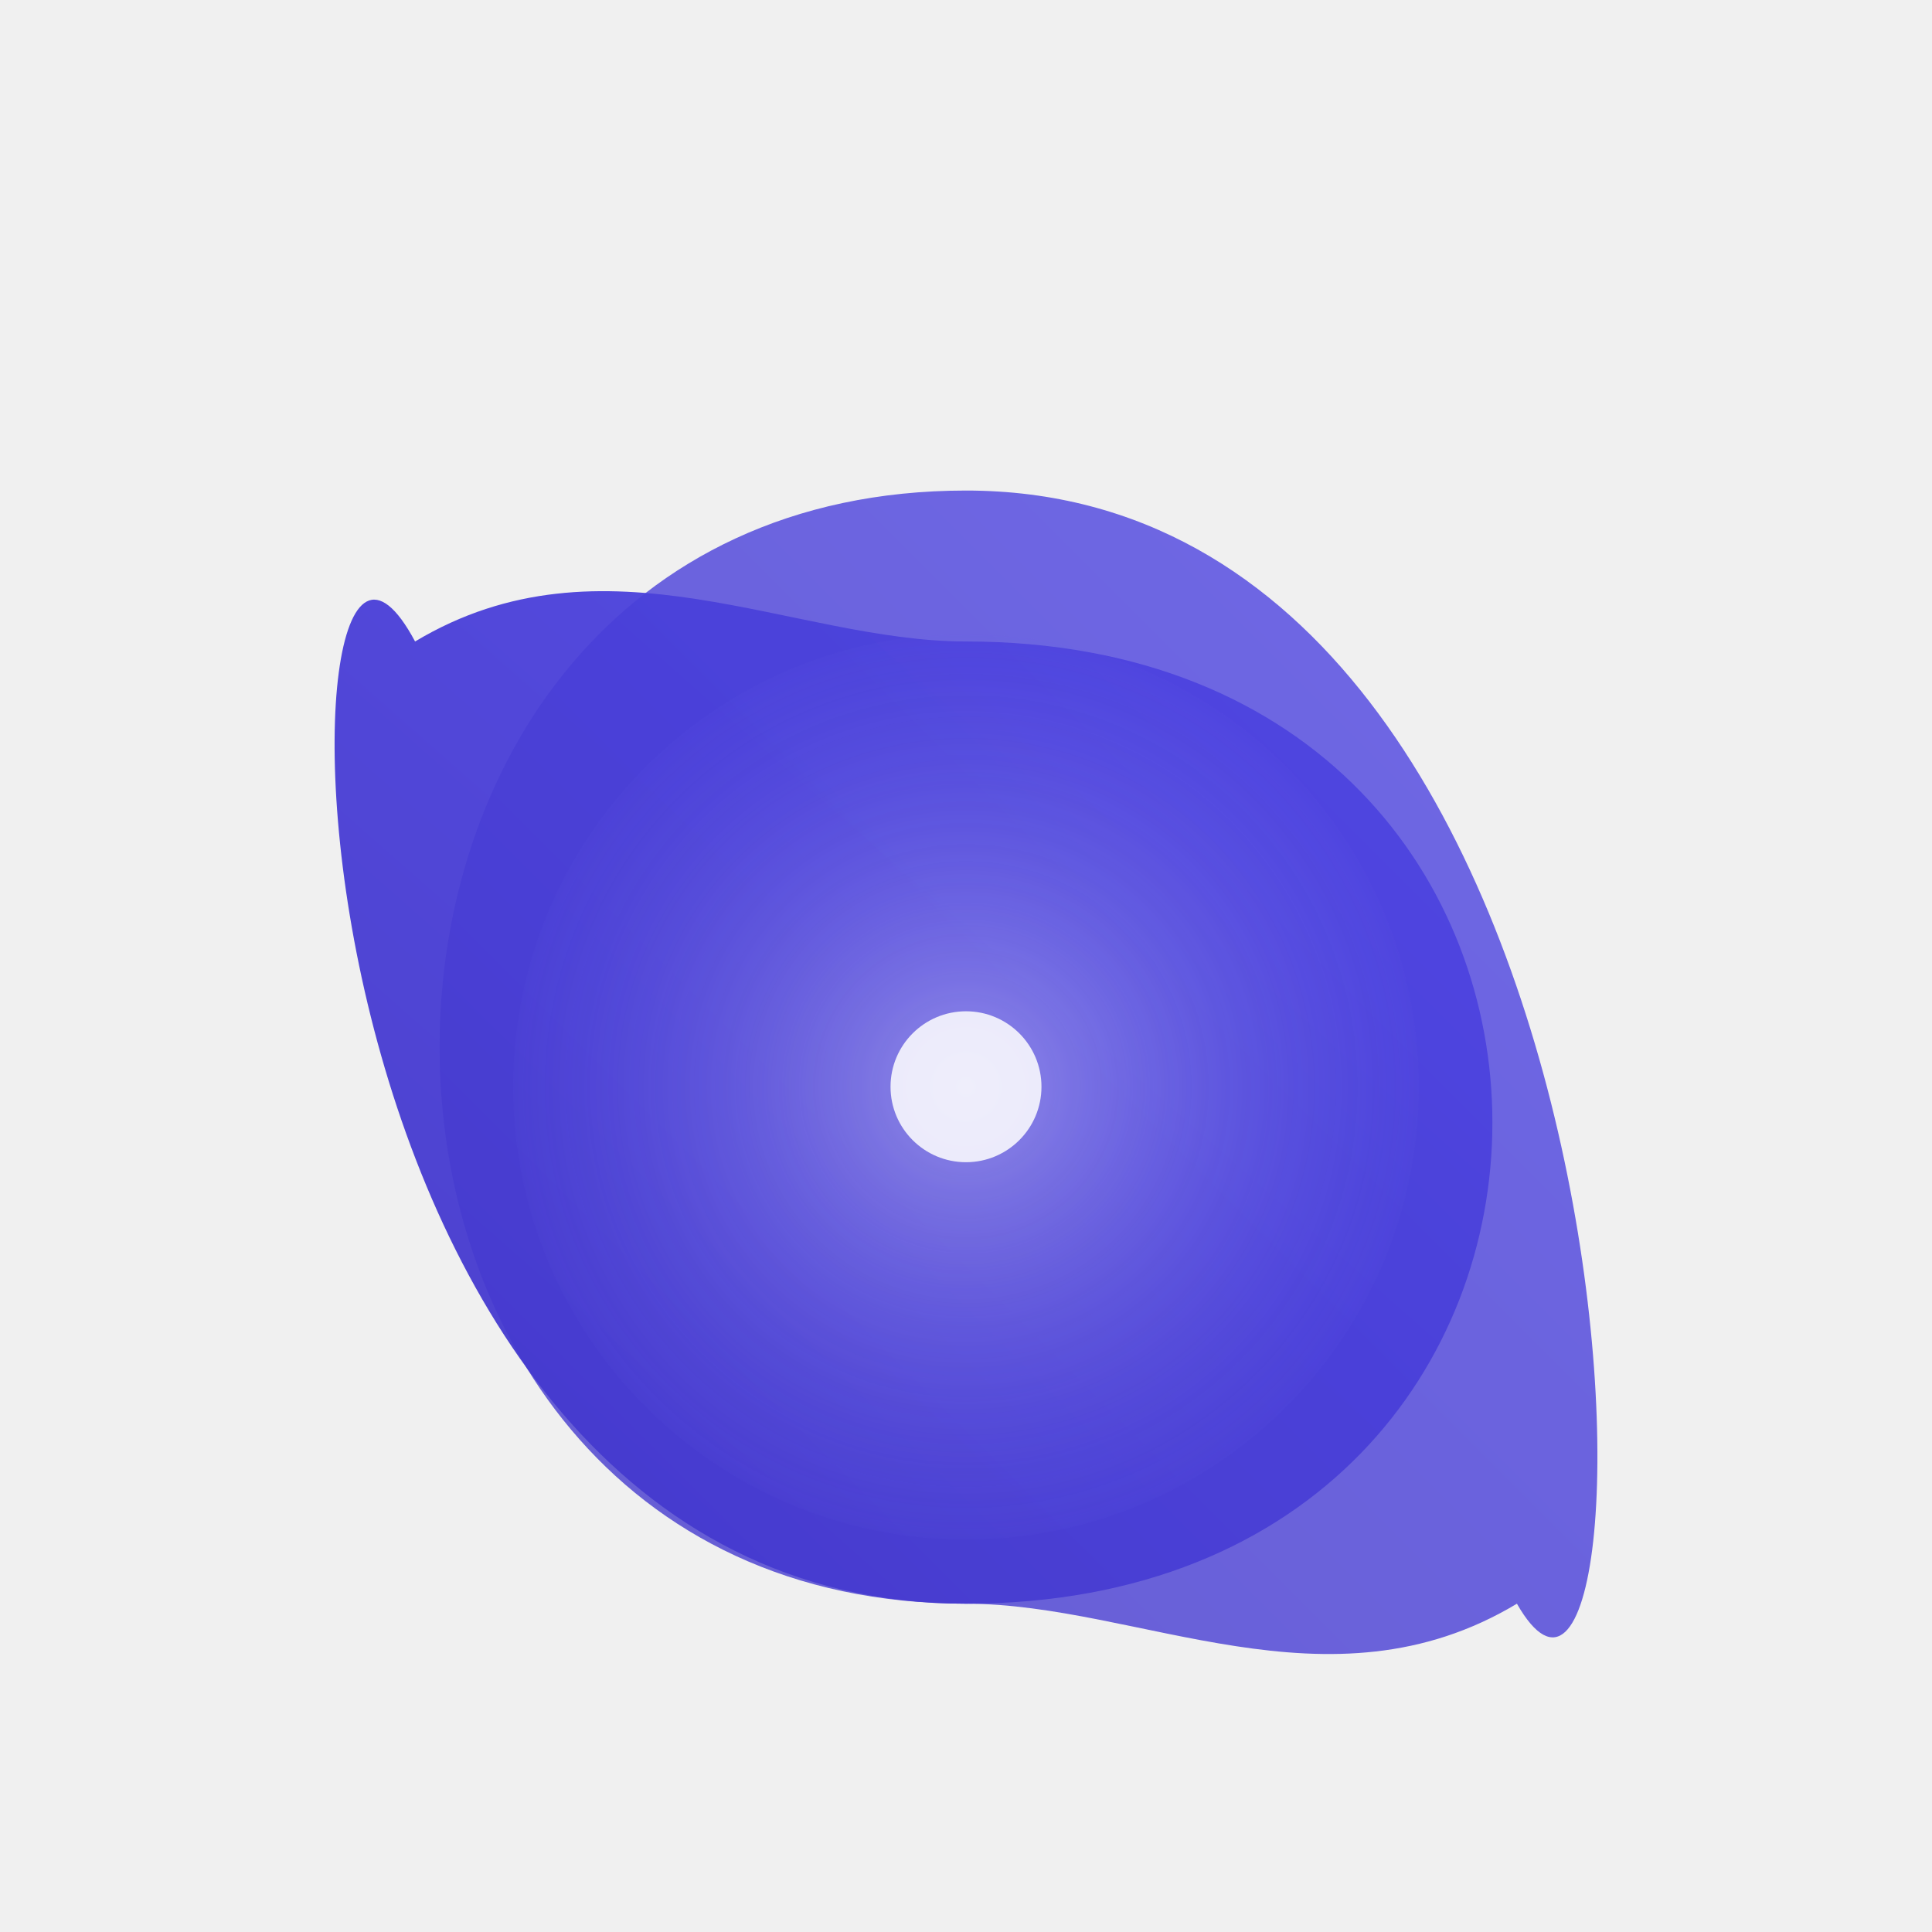
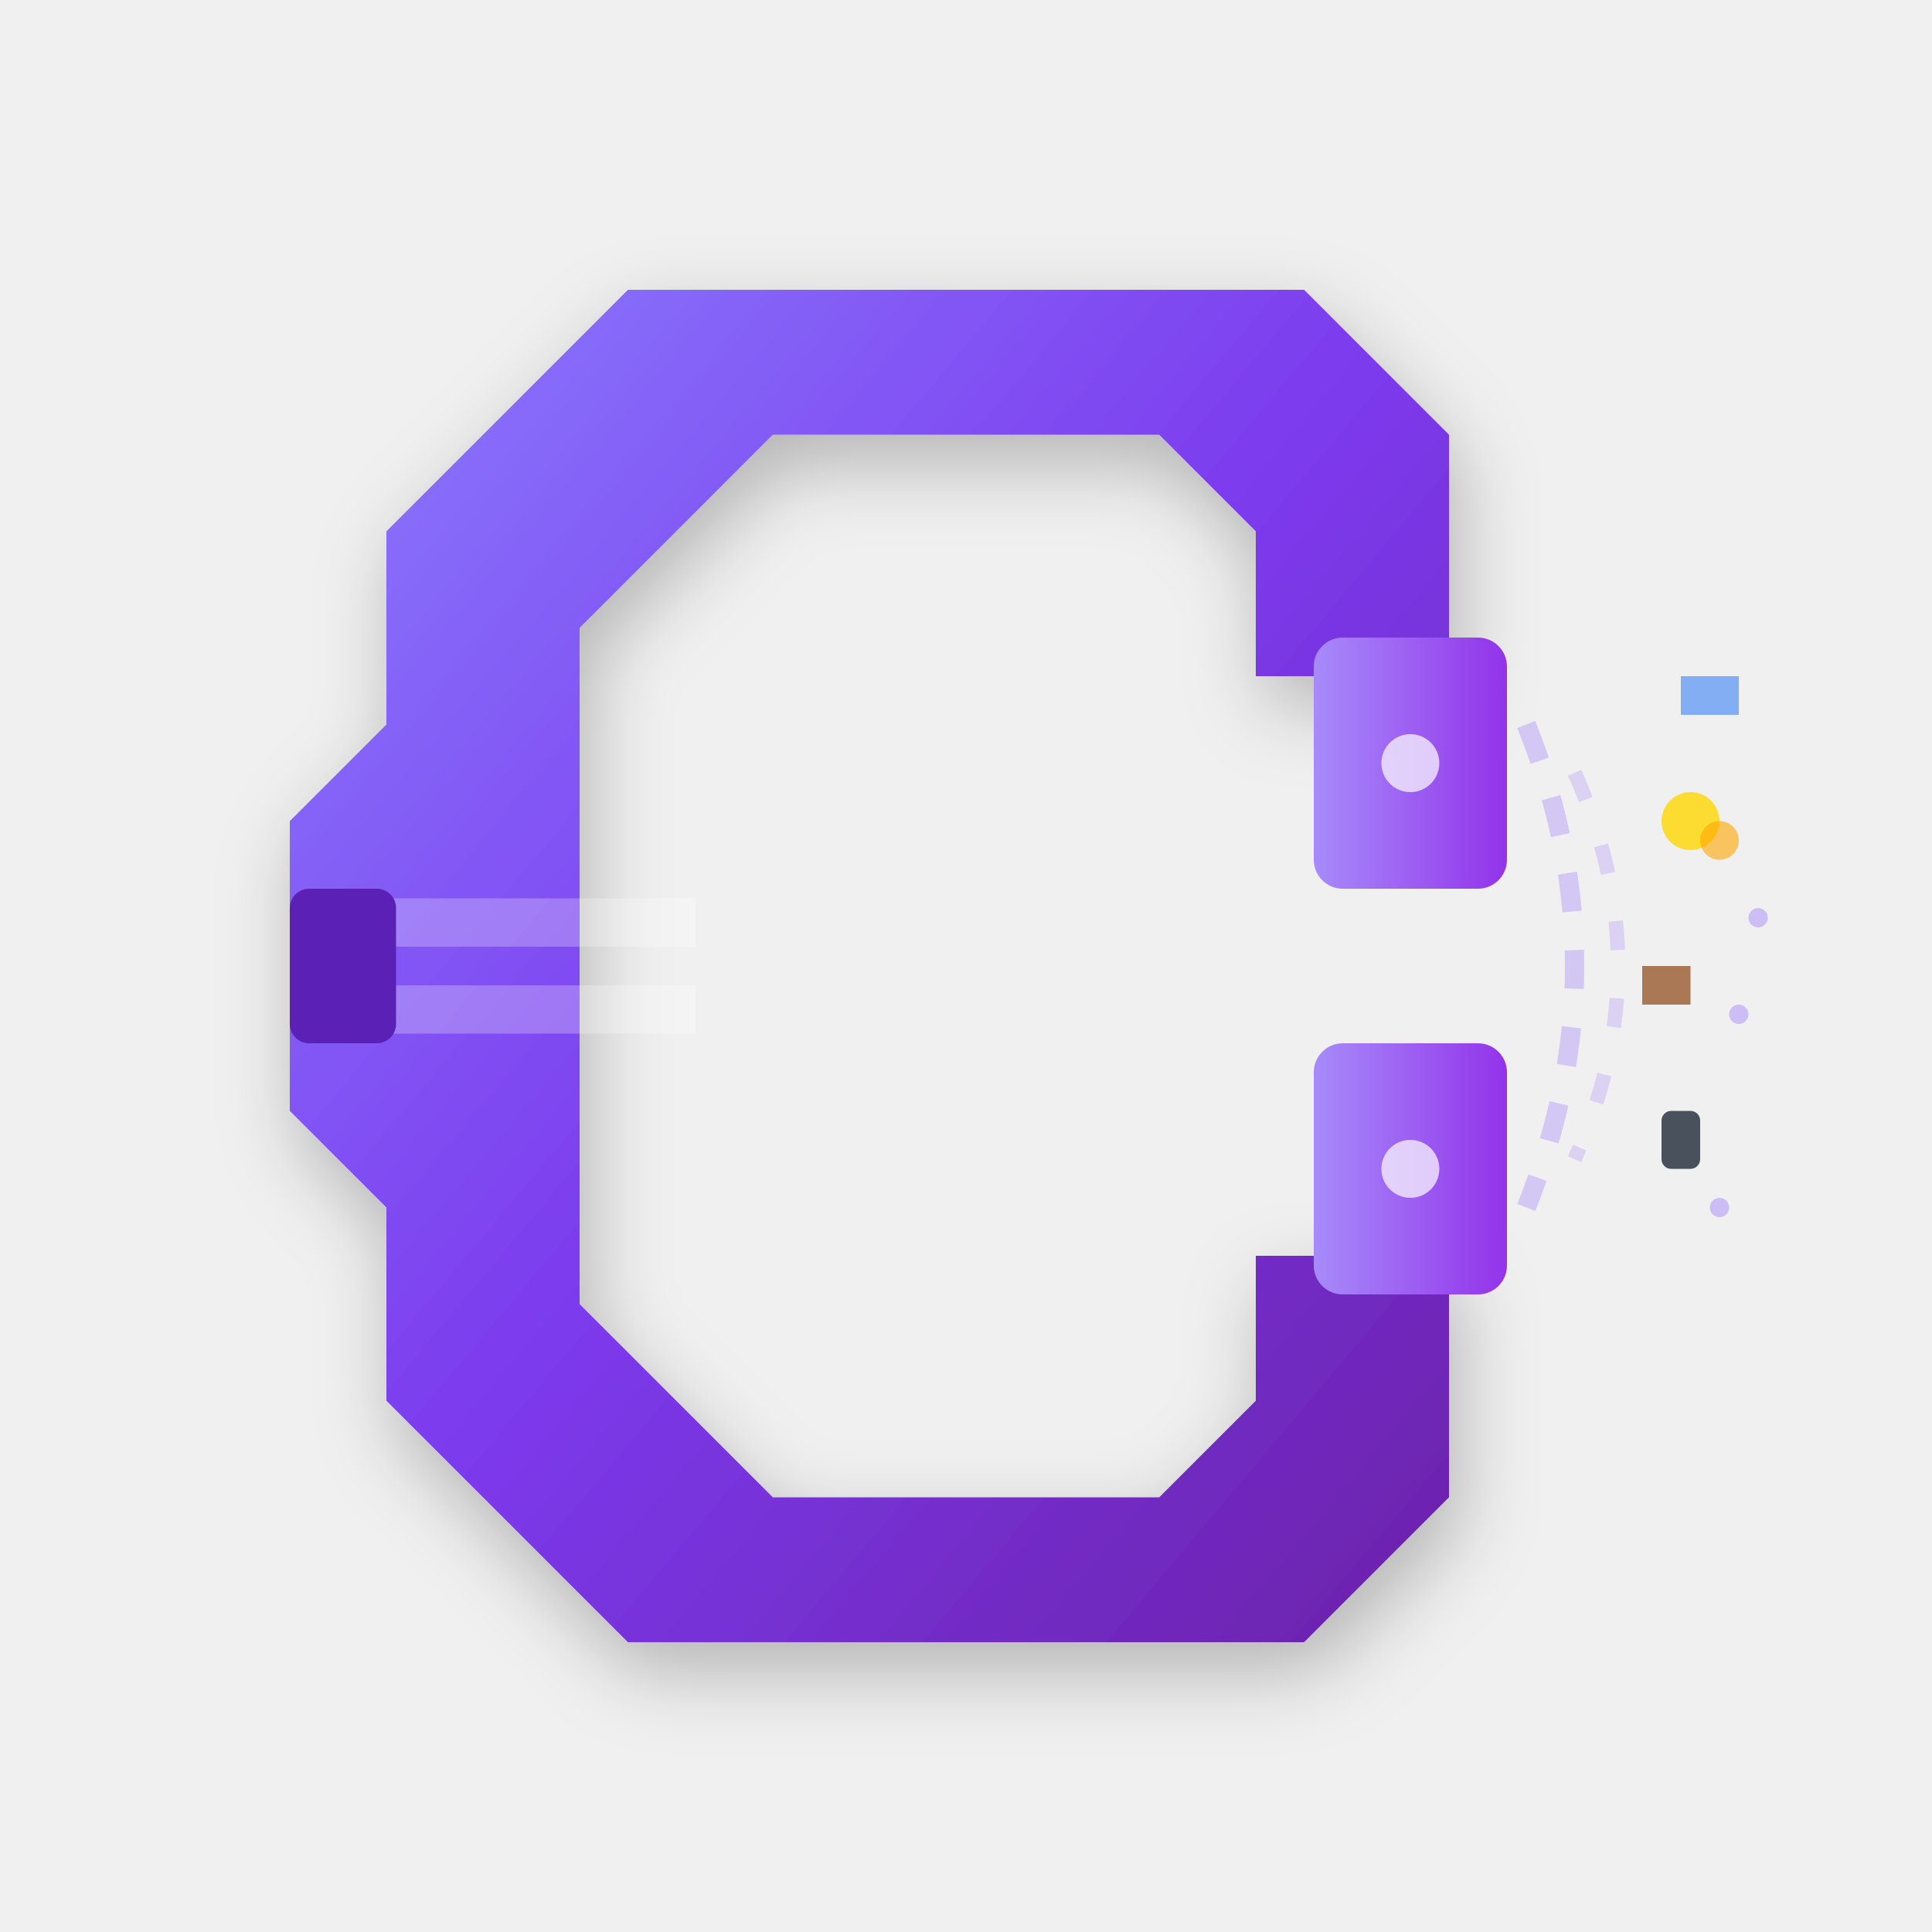
- <svg xmlns="http://www.w3.org/2000/svg" viewBox="0 0 4096 4096" width="4096" height="4096" role="img" aria-labelledby="title desc">
+ <svg xmlns="http://www.w3.org/2000/svg" width="200" height="200" viewBox="0 0 200 200">
  <defs>
-     <linearGradient id="grad1" x1="0" y1="1" x2="1" y2="0">
-       <stop offset="0%" stop-color="#4338CA" />
-       <stop offset="100%" stop-color="#4F46E5" />
+     <linearGradient id="mainViolet" x1="0%" y1="0%" x2="100%" y2="100%">
+       <stop offset="0%" style="stop-color:#8B7FFF;stop-opacity:1" />
+       <stop offset="50%" style="stop-color:#7C3AED;stop-opacity:1" />
+       <stop offset="100%" style="stop-color:#6B21A8;stop-opacity:1" />
    </linearGradient>
-     <radialGradient id="glow" cx="50%" cy="50%" r="60%">
-       <stop offset="0%" stop-color="#FFFFFF" stop-opacity="0.5" />
-       <stop offset="100%" stop-color="#4F46E5" stop-opacity="0" />
-     </radialGradient>
+     <linearGradient id="lightViolet" x1="0%" y1="0%" x2="100%" y2="0%">
+       <stop offset="0%" style="stop-color:#A78BFA;stop-opacity:1" />
+       <stop offset="100%" style="stop-color:#9333EA;stop-opacity:1" />
+     </linearGradient>
+     <filter id="glow">
+       <feGaussianBlur stdDeviation="3" result="coloredBlur" />
+       <feMerge>
+         <feMergeNode in="coloredBlur" />
+         <feMergeNode in="SourceGraphic" />
+       </feMerge>
+     </filter>
+     <filter id="shadow">
+       <feDropShadow dx="1" dy="3" stdDeviation="4" flood-opacity="0.25" />
+     </filter>
  </defs>
-   <rect width="4096" height="4096" fill="transparent" />
-   <path d="M880 1360 C560 760, 560 3400, 2048 3400 C3536 3400, 3536 1360, 2048 1360 C1680 1360, 1280 1120, 880 1360 Z" fill="url(#grad1)" opacity="0.95" />
-   <path d="M3216 3400 C3536 3960, 3536 1040, 2048 1040 C560 1040, 560 3400, 2048 3400 C2416 3400, 2816 3640, 3216 3400 Z" fill="url(#grad1)" opacity="0.8" />
-   <circle cx="2048" cy="2304" r="960" fill="url(#glow)" opacity="0.8" />
-   <circle cx="2048" cy="2304" r="160" fill="#FFFFFF" opacity="0.85" />
+   <g transform="translate(100, 100)">
+     <path d="       M 50 -30       L 50 -55       L 35 -70       L -35 -70       L -60 -45       L -60 -25       L -70 -15       L -70 15       L -60 25       L -60 45       L -35 70       L 35 70       L 50 55       L 50 30       L 30 30       L 30 45       L 20 55       L -20 55       L -40 35       L -40 -35       L -20 -55       L 20 -55       L 30 -45       L 30 -30       Z     " fill="url(#mainViolet)" filter="url(#shadow)" />
+     <rect x="36" y="-34" width="20" height="26" fill="url(#lightViolet)" rx="3">
+       <animate attributeName="opacity" values="0.8;1;0.8" dur="2s" repeatCount="indefinite" />
+     </rect>
+     <rect x="36" y="8" width="20" height="26" fill="url(#lightViolet)" rx="3">
+       <animate attributeName="opacity" values="0.8;1;0.8" dur="2s" begin="1s" repeatCount="indefinite" />
+     </rect>
+     <circle cx="46" cy="-21" r="3" fill="#fff" opacity="0.7">
+       <animate attributeName="r" values="3;4;3" dur="2s" repeatCount="indefinite" />
+     </circle>
+     <circle cx="46" cy="21" r="3" fill="#fff" opacity="0.7">
+       <animate attributeName="r" values="3;4;3" dur="2s" begin="1s" repeatCount="indefinite" />
+     </circle>
+     <rect x="-63" y="-7" width="35" height="5" fill="#fff" opacity="0.25" />
+     <rect x="-63" y="2" width="35" height="5" fill="#fff" opacity="0.25" />
+     <rect x="-70" y="-8" width="11" height="16" fill="#5B21B6" rx="2" />
+     <path d="M 58 -25 Q 68 0, 58 25" stroke="#A78BFA" stroke-width="2" fill="none" opacity="0.4" stroke-dasharray="4,4">
+       <animate attributeName="stroke-dashoffset" values="0;8" dur="1s" repeatCount="indefinite" />
+     </path>
+     <path d="M 63 -20 Q 72 0, 63 20" stroke="#A78BFA" stroke-width="1.5" fill="none" opacity="0.3" stroke-dasharray="3,5">
+       <animate attributeName="stroke-dashoffset" values="0;8" dur="1.5s" repeatCount="indefinite" />
+     </path>
+     <g>
+       <circle cx="75" cy="-15" r="3" fill="#FFD700" opacity="0.8">
+         <animate attributeName="cx" values="75;58;75" dur="3s" repeatCount="indefinite" />
+         <animate attributeName="cy" values="-15;-21;-15" dur="3s" repeatCount="indefinite" />
+       </circle>
+       <circle cx="78" cy="-13" r="2" fill="#FFA500" opacity="0.6">
+         <animate attributeName="cx" values="78;60;78" dur="3s" repeatCount="indefinite" />
+         <animate attributeName="cy" values="-13;-19;-13" dur="3s" repeatCount="indefinite" />
+       </circle>
+     </g>
+     <rect x="72" y="15" width="4" height="6" rx="1" fill="#1F2937" opacity="0.8">
+       <animate attributeName="x" values="72;56;72" dur="3.5s" begin="0.5s" repeatCount="indefinite" />
+       <animate attributeName="y" values="15;21;15" dur="3.5s" begin="0.5s" repeatCount="indefinite" />
+     </rect>
+     <rect x="70" y="0" width="5" height="4" fill="#8B4513" opacity="0.7">
+       <animate attributeName="x" values="70;55;70" dur="4s" begin="1s" repeatCount="indefinite" />
+     </rect>
+     <rect x="74" y="-30" width="6" height="4" fill="#3B82F6" opacity="0.6">
+       <animate attributeName="x" values="74;58;74" dur="3.2s" begin="1.5s" repeatCount="indefinite" />
+       <animate attributeName="y" values="-30;-25;-30" dur="3.2s" begin="1.5s" repeatCount="indefinite" />
+     </rect>
+     <circle cx="80" cy="5" r="1" fill="#A78BFA" opacity="0.5">
+       <animate attributeName="cx" values="80;60;80" dur="2s" repeatCount="indefinite" />
+       <animate attributeName="opacity" values="0;0.5;0" dur="2s" repeatCount="indefinite" />
+     </circle>
+     <circle cx="82" cy="-5" r="1" fill="#A78BFA" opacity="0.5">
+       <animate attributeName="cx" values="82;60;82" dur="2.5s" begin="0.5s" repeatCount="indefinite" />
+       <animate attributeName="opacity" values="0;0.5;0" dur="2.5s" begin="0.5s" repeatCount="indefinite" />
+     </circle>
+     <circle cx="78" cy="25" r="1" fill="#A78BFA" opacity="0.5">
+       <animate attributeName="cx" values="78;58;78" dur="2.2s" begin="1s" repeatCount="indefinite" />
+       <animate attributeName="opacity" values="0;0.5;0" dur="2.2s" begin="1s" repeatCount="indefinite" />
+     </circle>
+   </g>
</svg>
